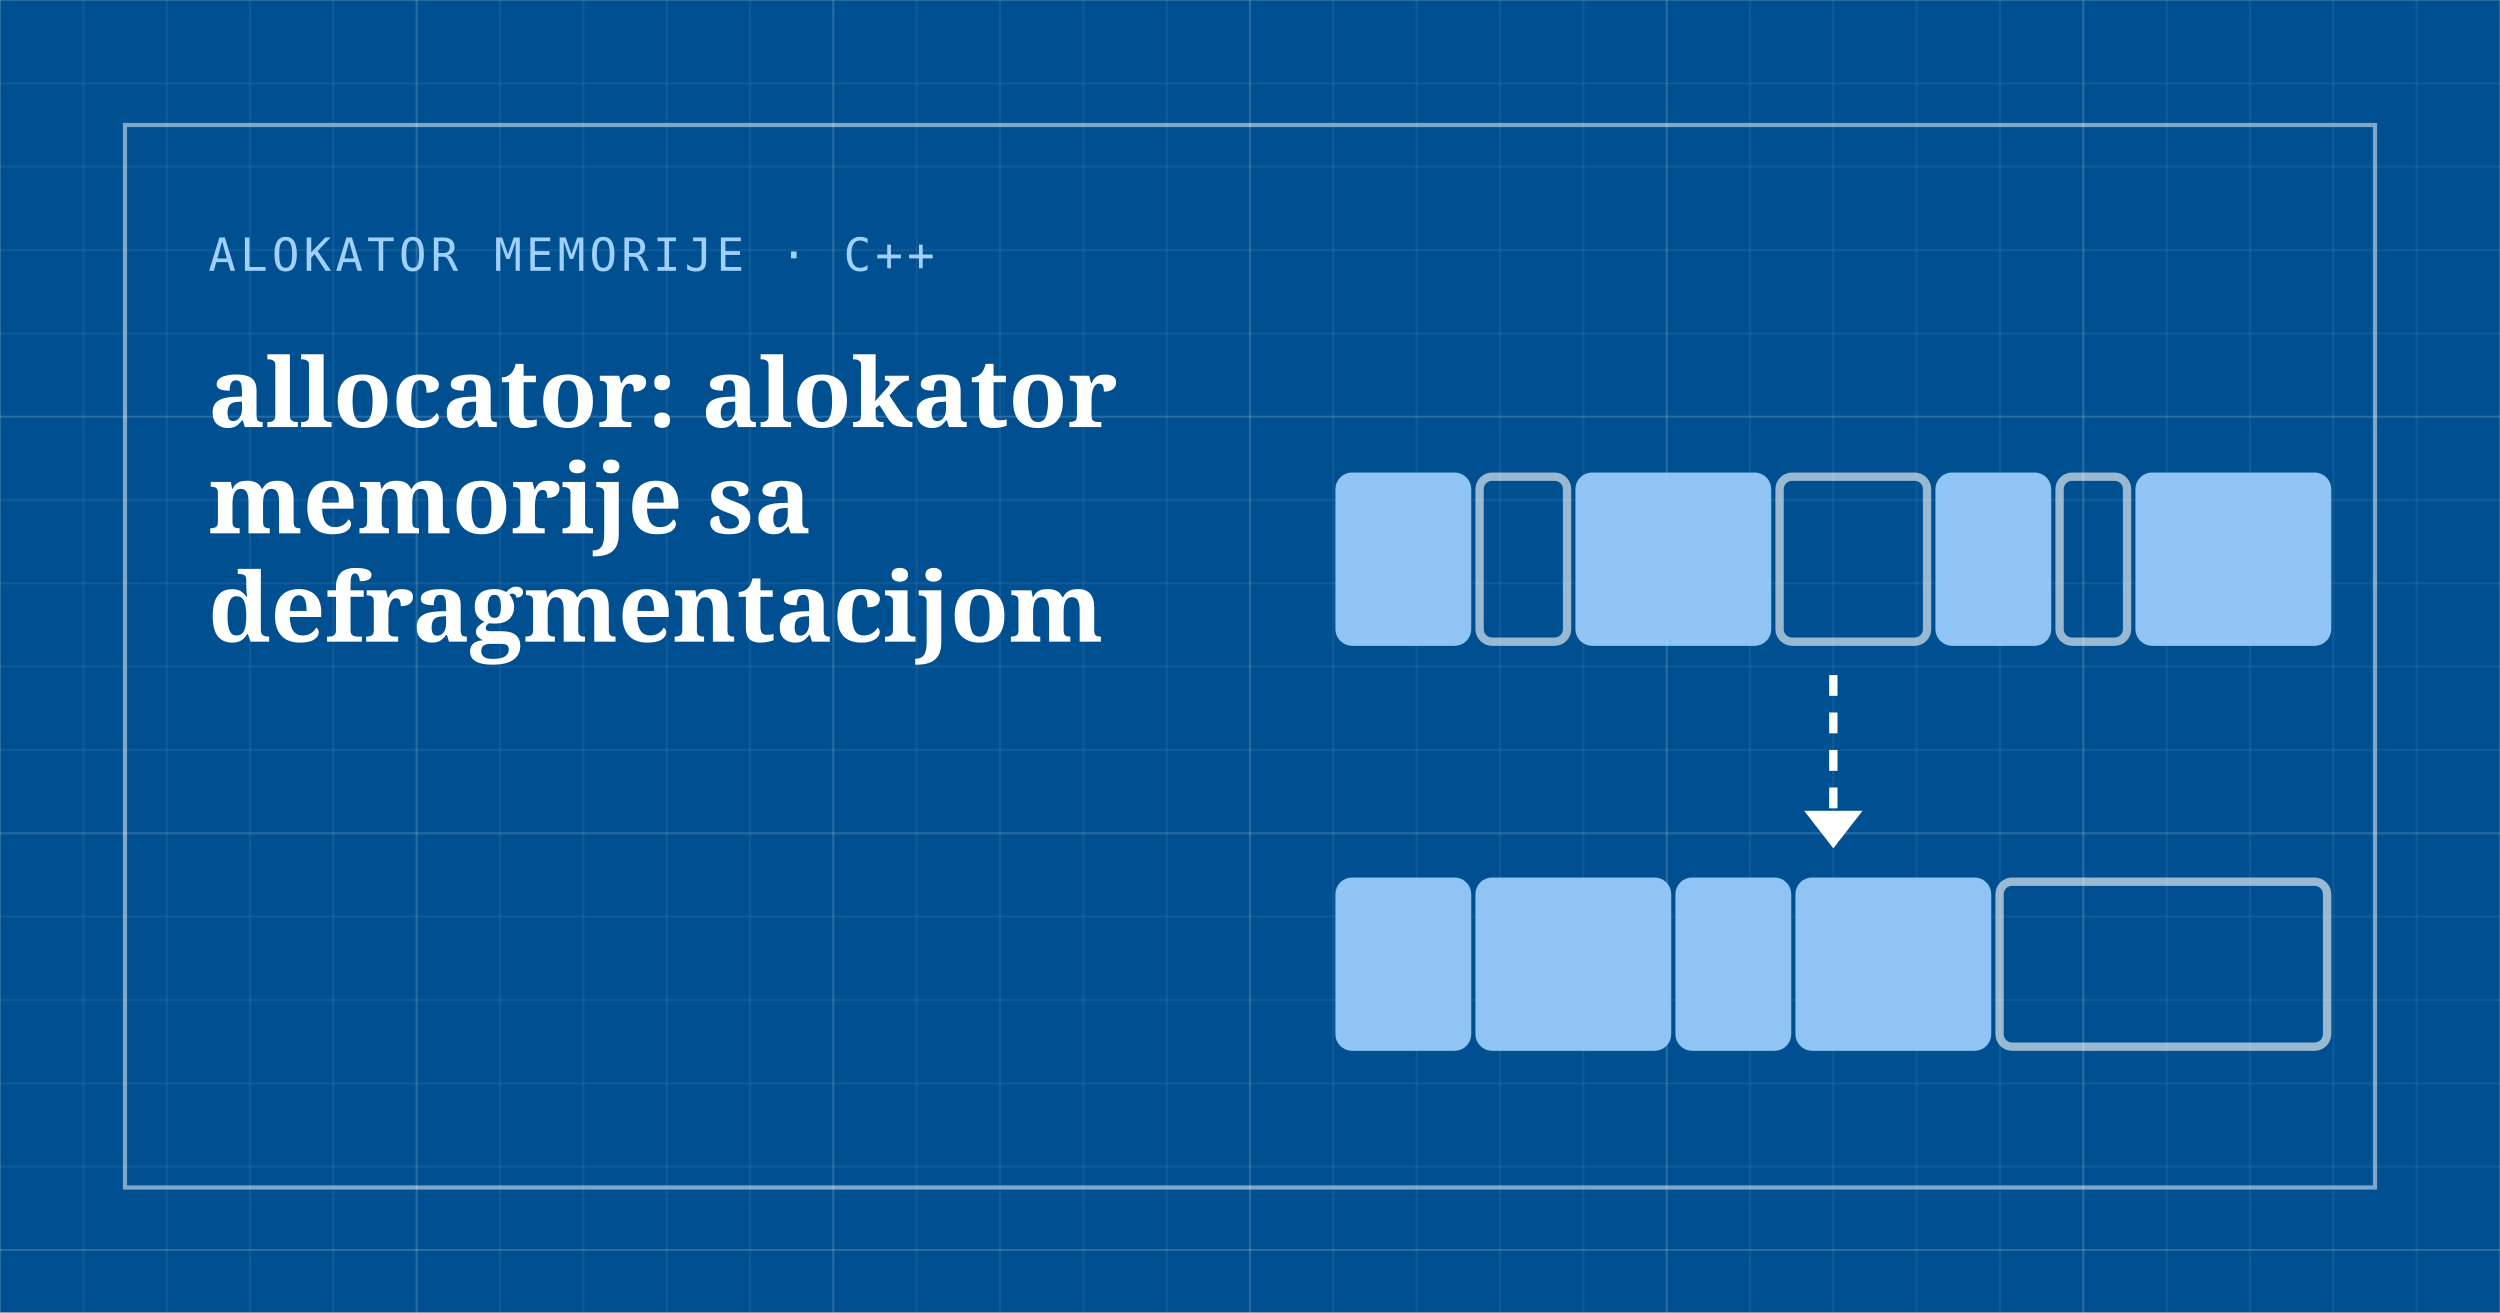
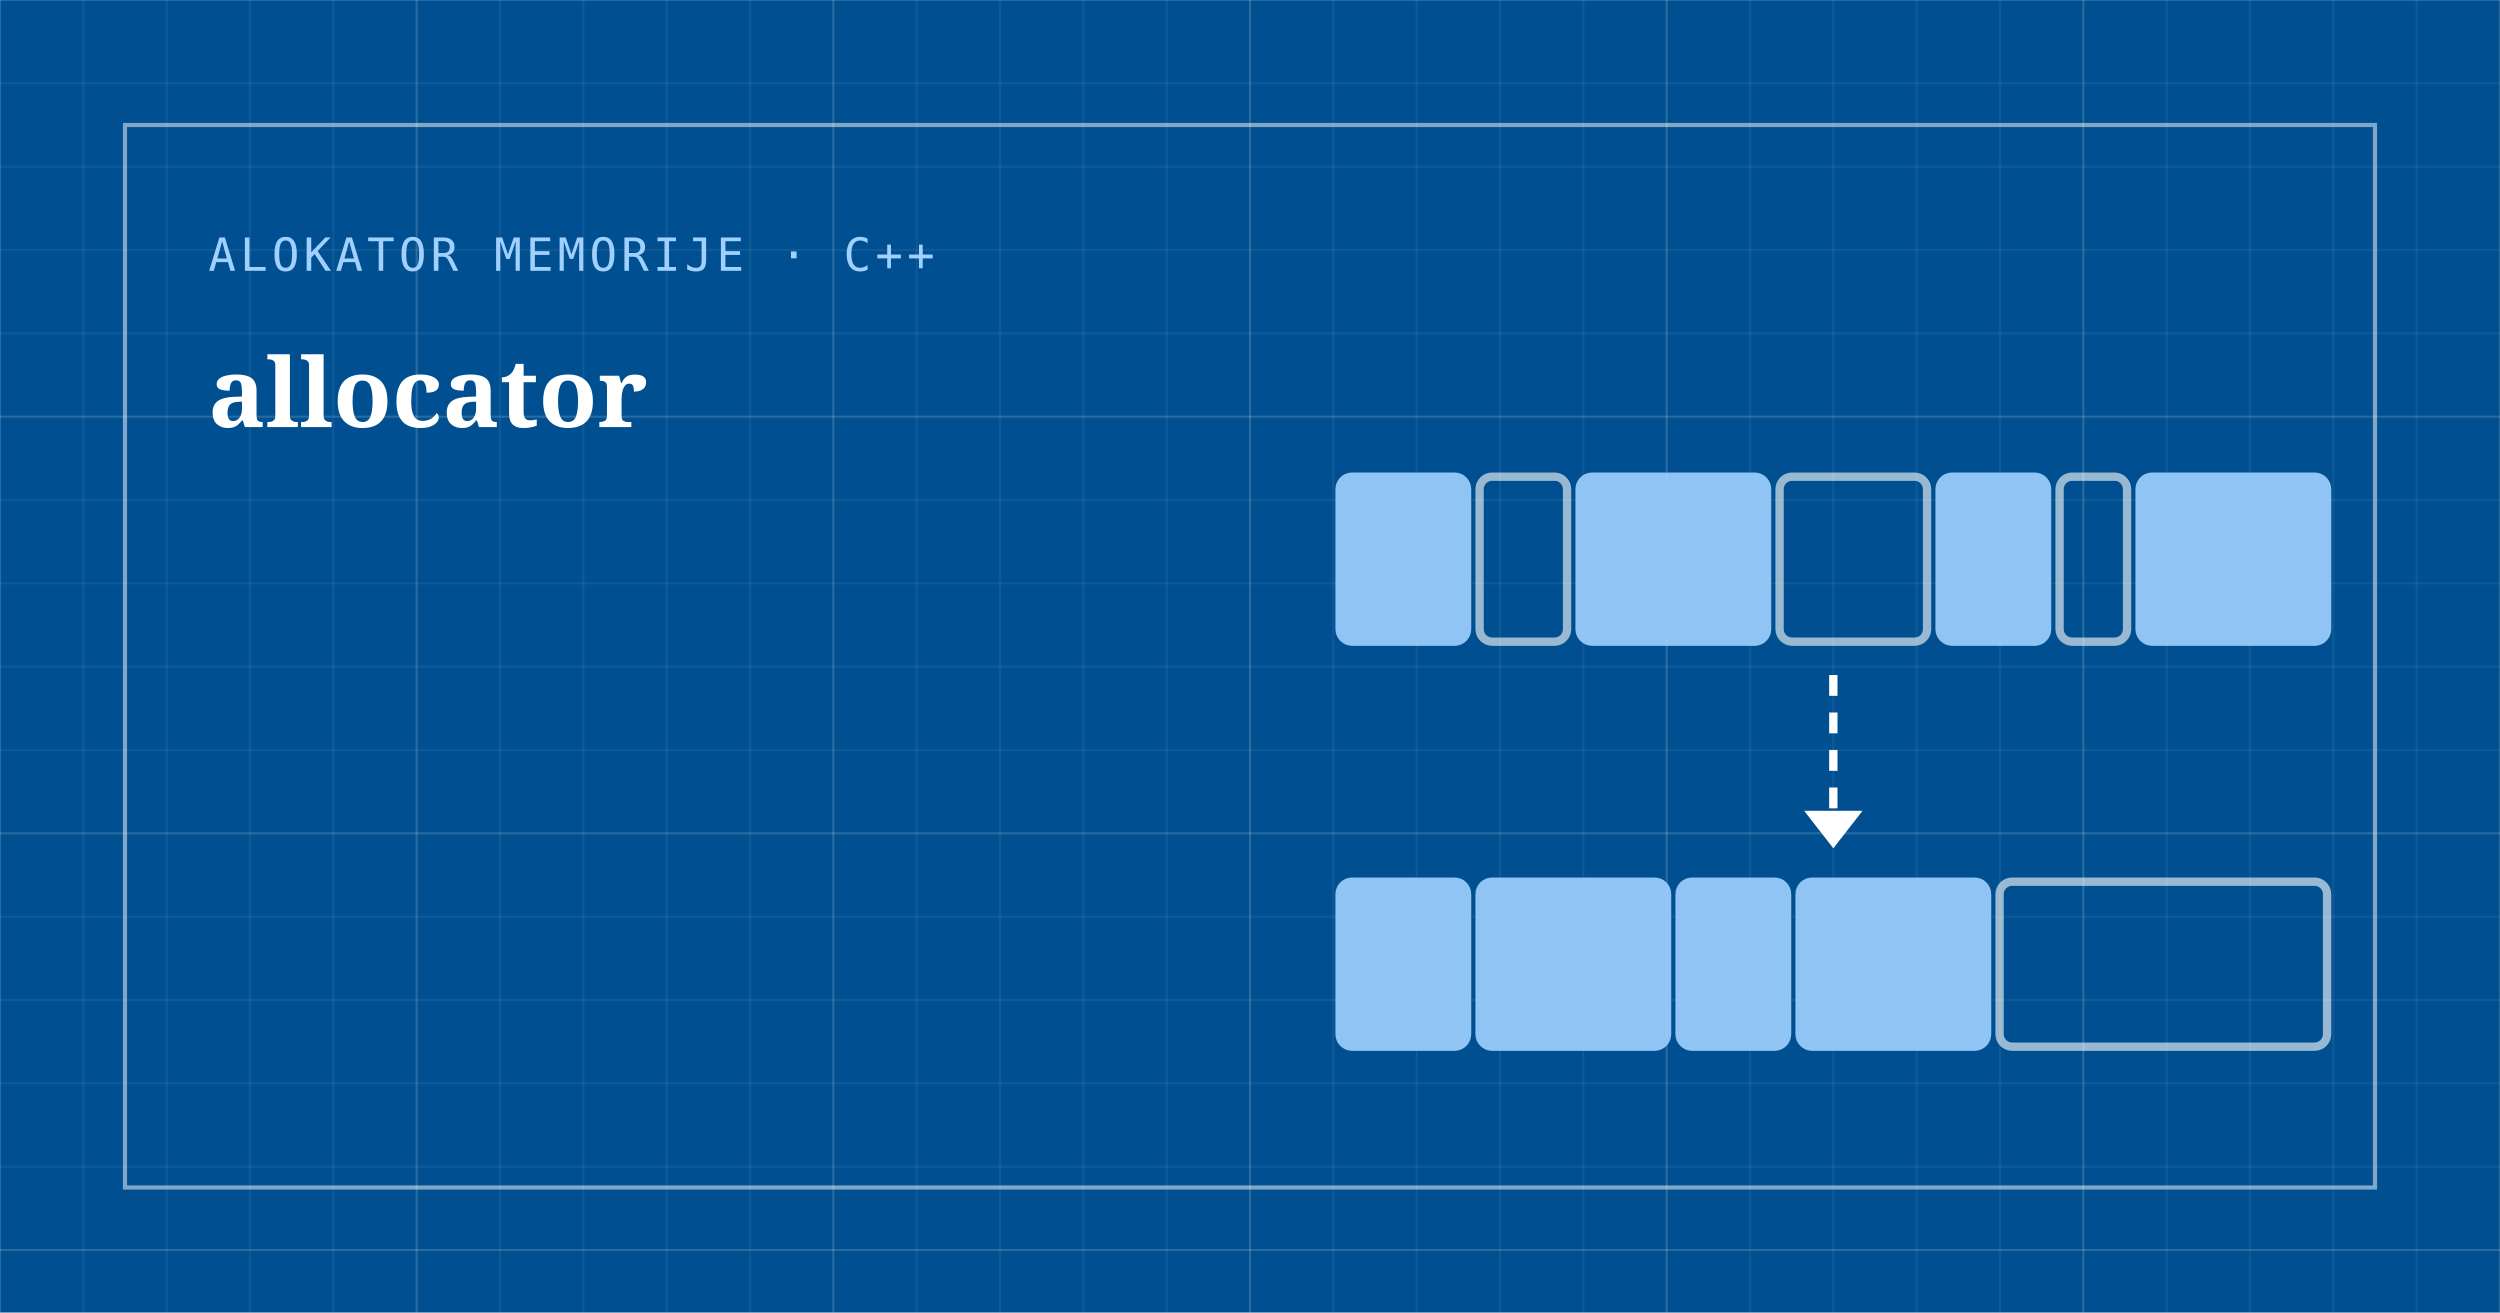
<svg xmlns="http://www.w3.org/2000/svg" width="1200" height="630" viewBox="0 0 1200 630">
  <rect width="1200" height="630" fill="#004f90" />
  <line x1="0" y1="0" x2="0" y2="630" stroke="#ffffff" stroke-opacity=".16" />
  <line x1="40" y1="0" x2="40" y2="630" stroke="#ffffff" stroke-opacity=".06" />
  <line x1="80" y1="0" x2="80" y2="630" stroke="#ffffff" stroke-opacity=".06" />
  <line x1="120" y1="0" x2="120" y2="630" stroke="#ffffff" stroke-opacity=".06" />
  <line x1="160" y1="0" x2="160" y2="630" stroke="#ffffff" stroke-opacity=".06" />
  <line x1="200" y1="0" x2="200" y2="630" stroke="#ffffff" stroke-opacity=".16" />
  <line x1="240" y1="0" x2="240" y2="630" stroke="#ffffff" stroke-opacity=".06" />
  <line x1="280" y1="0" x2="280" y2="630" stroke="#ffffff" stroke-opacity=".06" />
  <line x1="320" y1="0" x2="320" y2="630" stroke="#ffffff" stroke-opacity=".06" />
  <line x1="360" y1="0" x2="360" y2="630" stroke="#ffffff" stroke-opacity=".06" />
  <line x1="400" y1="0" x2="400" y2="630" stroke="#ffffff" stroke-opacity=".16" />
  <line x1="440" y1="0" x2="440" y2="630" stroke="#ffffff" stroke-opacity=".06" />
  <line x1="480" y1="0" x2="480" y2="630" stroke="#ffffff" stroke-opacity=".06" />
  <line x1="520" y1="0" x2="520" y2="630" stroke="#ffffff" stroke-opacity=".06" />
  <line x1="560" y1="0" x2="560" y2="630" stroke="#ffffff" stroke-opacity=".06" />
  <line x1="600" y1="0" x2="600" y2="630" stroke="#ffffff" stroke-opacity=".16" />
  <line x1="640" y1="0" x2="640" y2="630" stroke="#ffffff" stroke-opacity=".06" />
  <line x1="680" y1="0" x2="680" y2="630" stroke="#ffffff" stroke-opacity=".06" />
  <line x1="720" y1="0" x2="720" y2="630" stroke="#ffffff" stroke-opacity=".06" />
  <line x1="760" y1="0" x2="760" y2="630" stroke="#ffffff" stroke-opacity=".06" />
  <line x1="800" y1="0" x2="800" y2="630" stroke="#ffffff" stroke-opacity=".16" />
  <line x1="840" y1="0" x2="840" y2="630" stroke="#ffffff" stroke-opacity=".06" />
  <line x1="880" y1="0" x2="880" y2="630" stroke="#ffffff" stroke-opacity=".06" />
  <line x1="920" y1="0" x2="920" y2="630" stroke="#ffffff" stroke-opacity=".06" />
  <line x1="960" y1="0" x2="960" y2="630" stroke="#ffffff" stroke-opacity=".06" />
  <line x1="1000" y1="0" x2="1000" y2="630" stroke="#ffffff" stroke-opacity=".16" />
  <line x1="1040" y1="0" x2="1040" y2="630" stroke="#ffffff" stroke-opacity=".06" />
  <line x1="1080" y1="0" x2="1080" y2="630" stroke="#ffffff" stroke-opacity=".06" />
  <line x1="1120" y1="0" x2="1120" y2="630" stroke="#ffffff" stroke-opacity=".06" />
  <line x1="1160" y1="0" x2="1160" y2="630" stroke="#ffffff" stroke-opacity=".06" />
  <line x1="1200" y1="0" x2="1200" y2="630" stroke="#ffffff" stroke-opacity=".16" />
  <line x1="0" y1="0" x2="1200" y2="0" stroke="#ffffff" stroke-opacity=".16" />
  <line x1="0" y1="40" x2="1200" y2="40" stroke="#ffffff" stroke-opacity=".06" />
  <line x1="0" y1="80" x2="1200" y2="80" stroke="#ffffff" stroke-opacity=".06" />
  <line x1="0" y1="120" x2="1200" y2="120" stroke="#ffffff" stroke-opacity=".06" />
  <line x1="0" y1="160" x2="1200" y2="160" stroke="#ffffff" stroke-opacity=".06" />
  <line x1="0" y1="200" x2="1200" y2="200" stroke="#ffffff" stroke-opacity=".16" />
  <line x1="0" y1="240" x2="1200" y2="240" stroke="#ffffff" stroke-opacity=".06" />
  <line x1="0" y1="280" x2="1200" y2="280" stroke="#ffffff" stroke-opacity=".06" />
  <line x1="0" y1="320" x2="1200" y2="320" stroke="#ffffff" stroke-opacity=".06" />
  <line x1="0" y1="360" x2="1200" y2="360" stroke="#ffffff" stroke-opacity=".06" />
  <line x1="0" y1="400" x2="1200" y2="400" stroke="#ffffff" stroke-opacity=".16" />
  <line x1="0" y1="440" x2="1200" y2="440" stroke="#ffffff" stroke-opacity=".06" />
  <line x1="0" y1="480" x2="1200" y2="480" stroke="#ffffff" stroke-opacity=".06" />
  <line x1="0" y1="520" x2="1200" y2="520" stroke="#ffffff" stroke-opacity=".06" />
  <line x1="0" y1="560" x2="1200" y2="560" stroke="#ffffff" stroke-opacity=".06" />
  <line x1="0" y1="600" x2="1200" y2="600" stroke="#ffffff" stroke-opacity=".16" />
  <rect x="643.0" y="228.8" width="61.2" height="79.2" rx="6" fill="#9fd0ff" stroke="#9fd0ff" stroke-width="4" opacity=".9" />
  <rect x="710.2" y="228.8" width="42.0" height="79.2" rx="6" fill="none" stroke="#ffffff" stroke-width="4" opacity=".6" />
  <rect x="758.2" y="228.8" width="90.0" height="79.2" rx="6" fill="#9fd0ff" stroke="#9fd0ff" stroke-width="4" opacity=".9" />
  <rect x="854.2" y="228.8" width="70.8" height="79.2" rx="6" fill="none" stroke="#ffffff" stroke-width="4" opacity=".6" />
  <rect x="931.0" y="228.8" width="51.6" height="79.2" rx="6" fill="#9fd0ff" stroke="#9fd0ff" stroke-width="4" opacity=".9" />
  <rect x="988.6" y="228.8" width="32.4" height="79.2" rx="6" fill="none" stroke="#ffffff" stroke-width="4" opacity=".6" />
  <rect x="1027.0" y="228.8" width="90.0" height="79.2" rx="6" fill="#9fd0ff" stroke="#9fd0ff" stroke-width="4" opacity=".9" />
  <rect x="643.0" y="423.2" width="61.2" height="79.2" rx="6" fill="#9fd0ff" stroke="#9fd0ff" stroke-width="4" opacity=".9" />
  <rect x="710.2" y="423.2" width="90.0" height="79.2" rx="6" fill="#9fd0ff" stroke="#9fd0ff" stroke-width="4" opacity=".9" />
  <rect x="806.2" y="423.2" width="51.6" height="79.2" rx="6" fill="#9fd0ff" stroke="#9fd0ff" stroke-width="4" opacity=".9" />
  <rect x="863.8" y="423.2" width="90.0" height="79.2" rx="6" fill="#9fd0ff" stroke="#9fd0ff" stroke-width="4" opacity=".9" />
  <rect x="959.8" y="423.2" width="157.2" height="79.2" rx="6" fill="none" stroke="#ffffff" stroke-width="4" opacity=".6" />
  <line x1="880.0" y1="324.0" x2="880.0" y2="393.2" stroke="#ffffff" stroke-width="4" stroke-dasharray="10 8" />
  <polygon points="866.0,389.2 894.0,389.2 880.0,407.2" fill="#ffffff" />
  <rect x="60" y="60" width="1080" height="510" fill="none" stroke="#ffffff" stroke-opacity=".5" stroke-width="2" />
  <text x="100" y="130" font-family="'JetBrains Mono', Consolas, monospace" font-size="22" letter-spacing="2" fill="#9fd0ff">ALOKATOR MEMORIJE · C++</text>
-   <text x="100" y="205" font-family="'Source Serif 4', Georgia, serif" font-weight="600" font-size="46" fill="#ffffff">allocator: alokator</text>
-   <text x="100" y="256" font-family="'Source Serif 4', Georgia, serif" font-weight="600" font-size="46" fill="#ffffff">memorije sa</text>
-   <text x="100" y="308" font-family="'Source Serif 4', Georgia, serif" font-weight="600" font-size="46" fill="#ffffff">defragmentacijom</text>
+   <text x="100" y="205" font-family="'Source Serif 4', Georgia, serif" font-weight="600" font-size="46" fill="#ffffff">allocator</text>
</svg>
